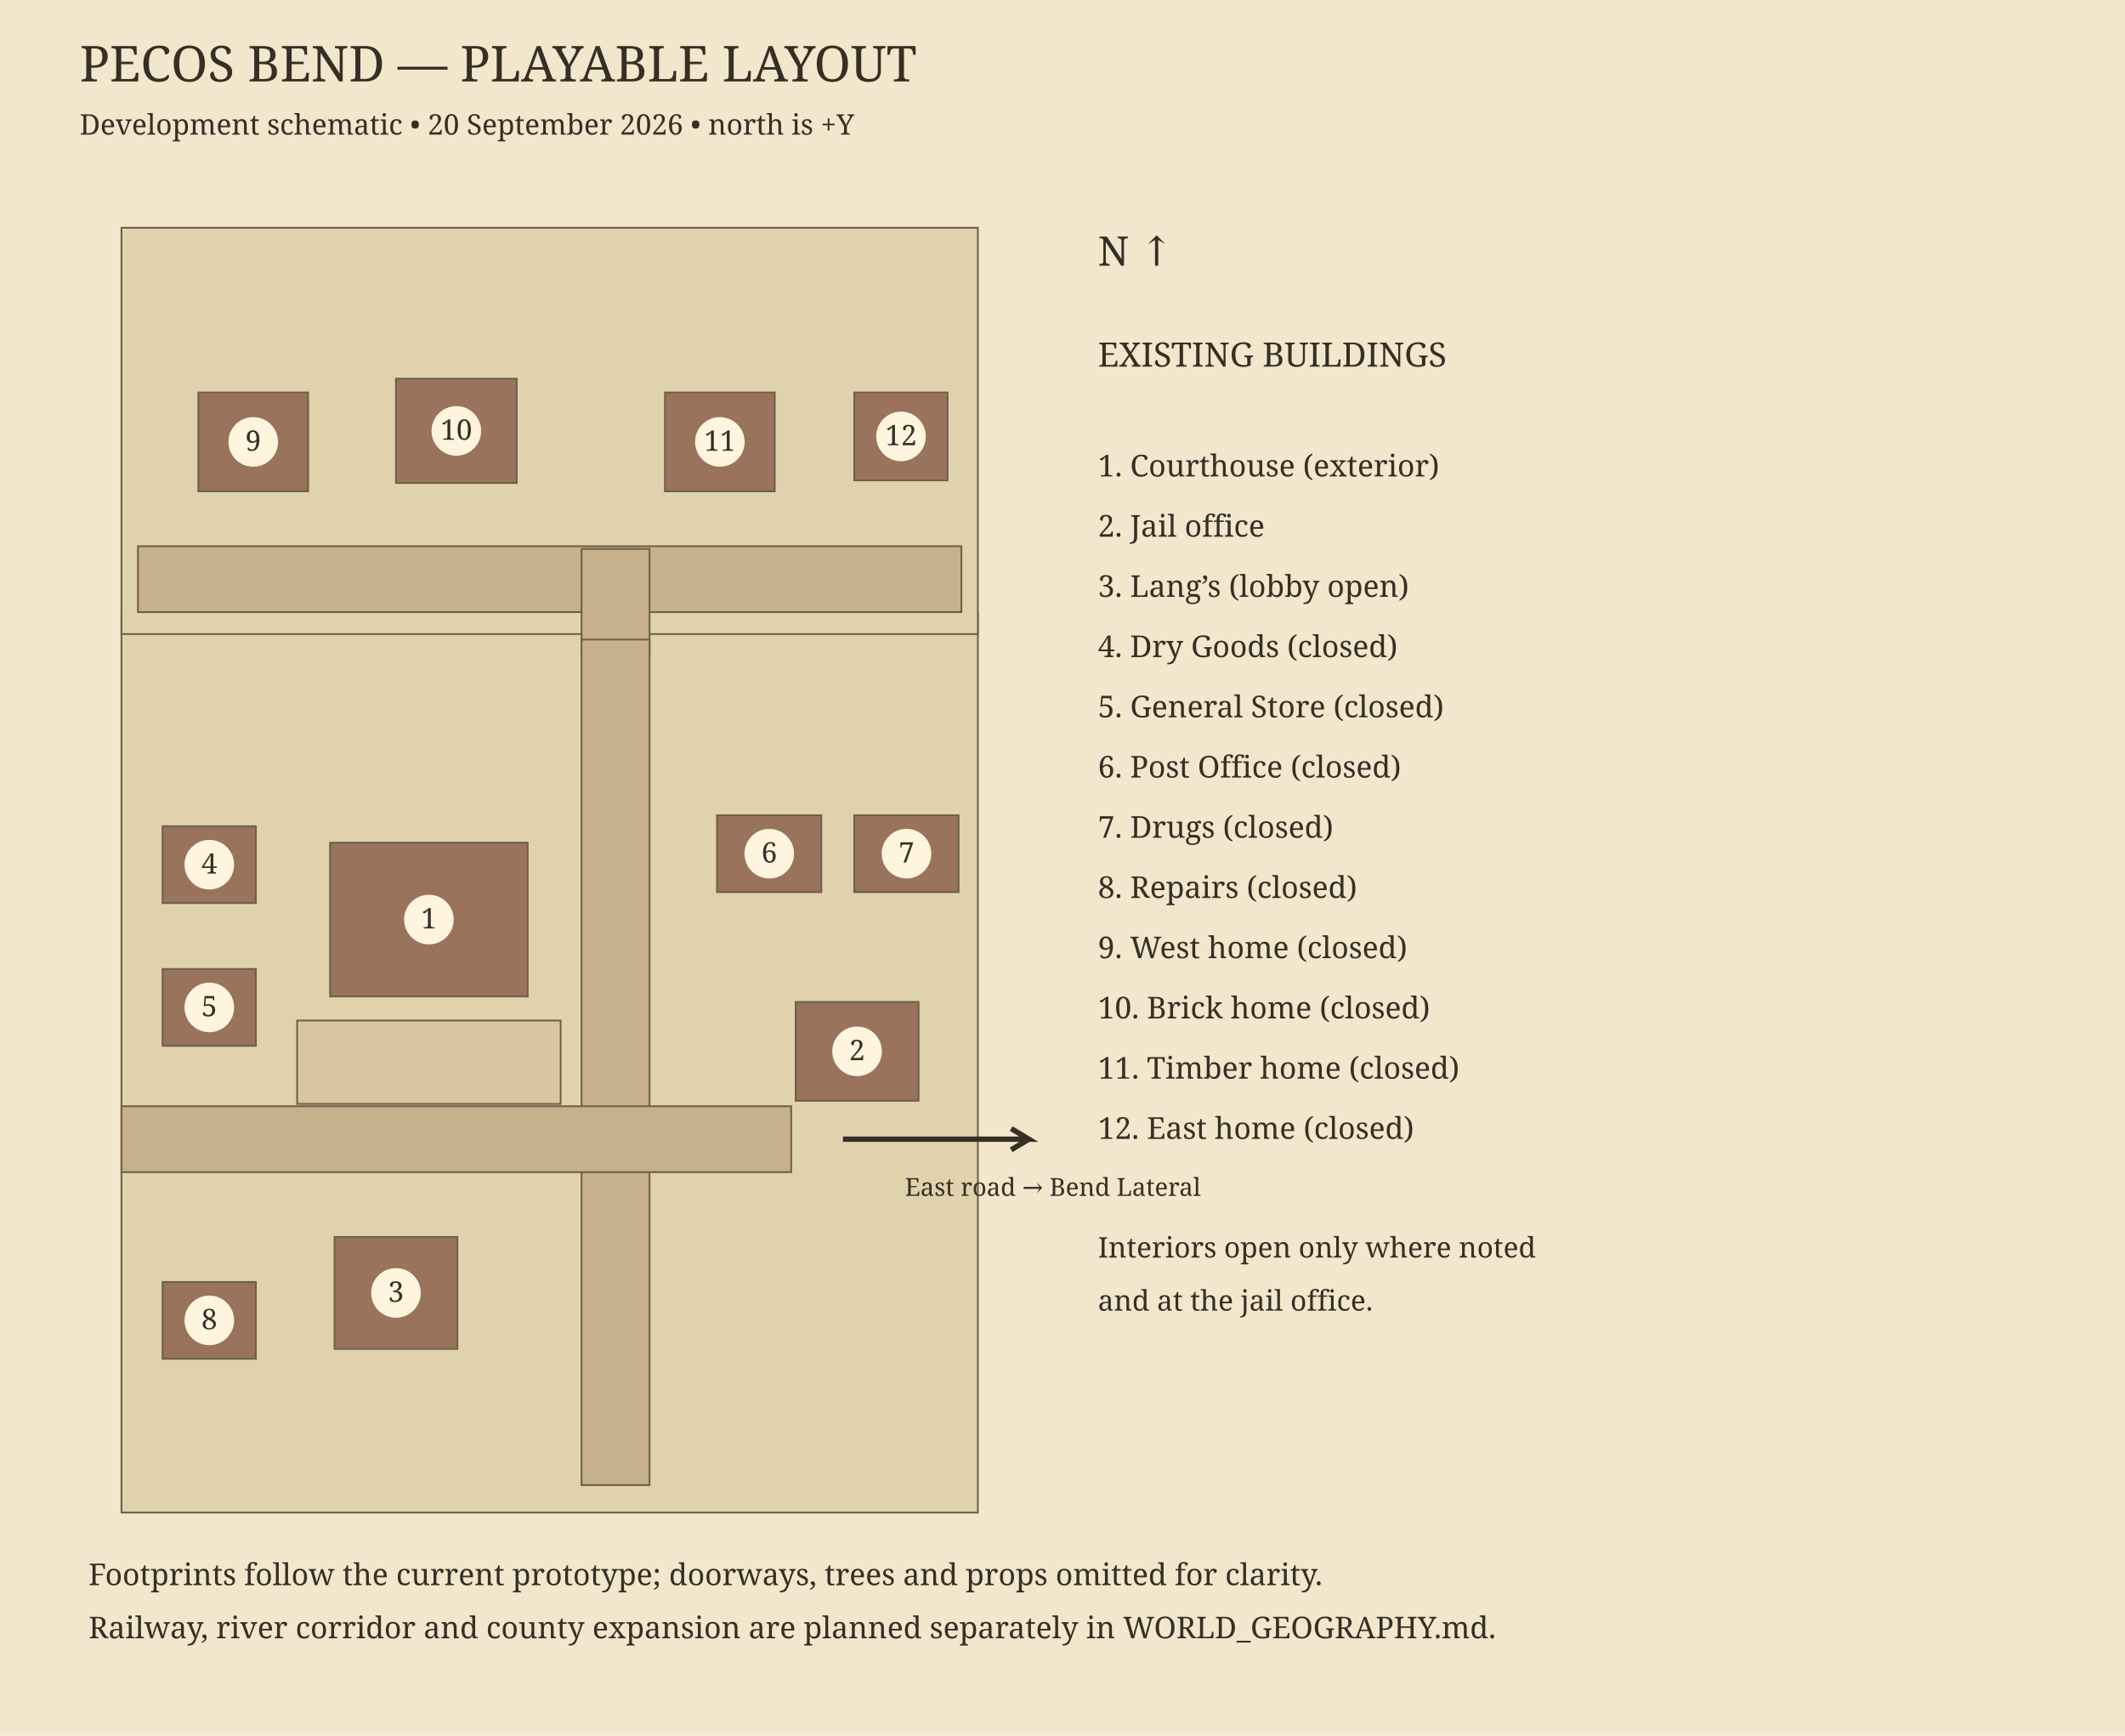
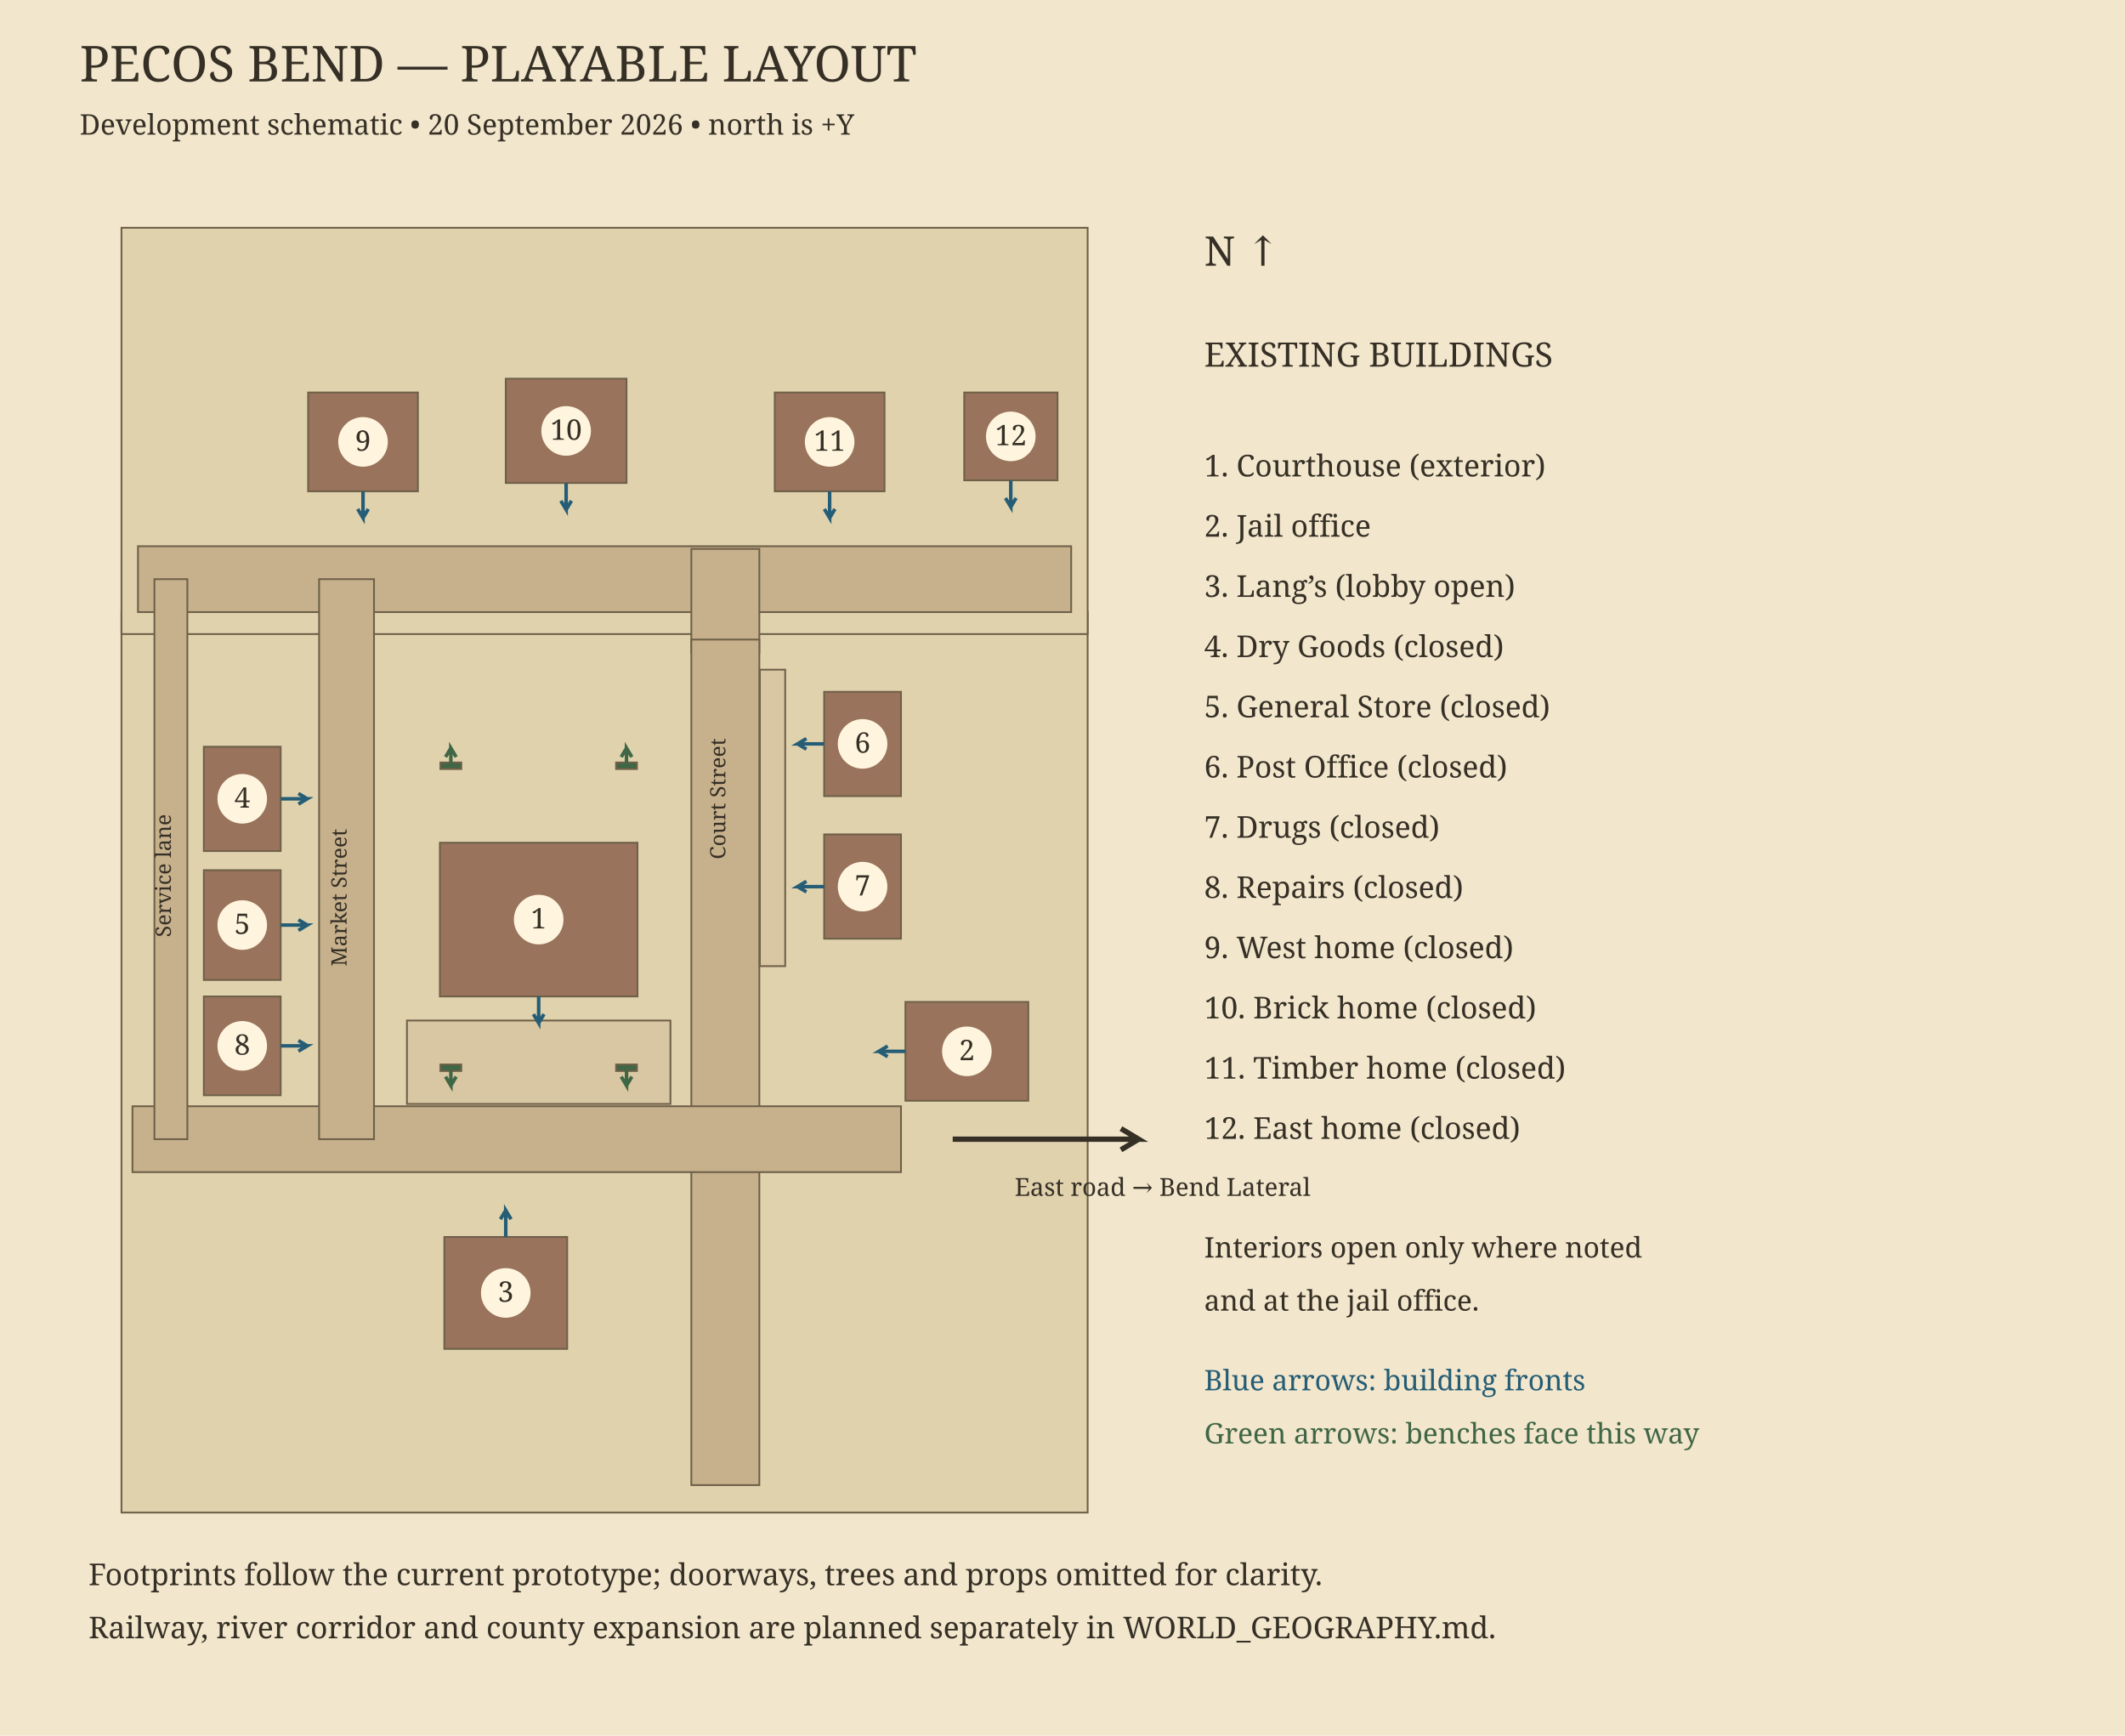
<svg xmlns="http://www.w3.org/2000/svg" width="1200" height="980" viewBox="0 0 1200 980">
  <rect width="1200" height="980" fill="#f2e6cc" />
  <g font-family="Georgia, serif" fill="#352f25">
    <text x="45" y="46" font-size="28">PECOS BEND — PLAYABLE LAYOUT</text>
    <text x="45" y="76" font-size="16">Development schematic • 20 September 2026 • north is +Y</text>
-     <rect x="68.6" y="345.6" width="483.6" height="508.4" fill="#e1d2ae" stroke="#6e6048" />
-     <rect x="68.6" y="128.6" width="483.6" height="229.4" fill="#e1d2ae" stroke="#6e6048" />
-     <rect x="77.9" y="308.4" width="465.0" height="37.2" fill="#c6b18c" stroke="#6e6048" />
-     <rect x="328.4" y="309.9" width="38.4" height="58.9" fill="#c6b18c" stroke="#6e6048" />
-     <rect x="328.4" y="361.1" width="38.4" height="477.4" fill="#c6b18c" stroke="#6e6048" />
-     <rect x="68.6" y="624.6" width="378.2" height="37.2" fill="#c6b18c" stroke="#6e6048" />
-     <rect x="167.8" y="576.2" width="148.8" height="47.1" fill="#d9c7a3" stroke="#6e6048" />
-     <rect x="186.4" y="475.8" width="111.6" height="86.8" fill="#99735b" stroke="#6e6048" />
-     <circle cx="242.2" cy="519.2" r="14" fill="#fff5df" />
-     <text x="242.2" y="524.2" text-anchor="middle" font-size="16">1</text>
-     <text x="620" y="269" font-size="17">1. Courthouse (exterior)</text>
-     <rect x="449.3" y="565.7" width="69.4" height="55.8" fill="#99735b" stroke="#6e6048" />
-     <circle cx="484.0" cy="593.6" r="14" fill="#fff5df" />
-     <text x="484.0" y="598.6" text-anchor="middle" font-size="16">2</text>
-     <text x="620" y="303" font-size="17">2. Jail office</text>
-     <rect x="188.9" y="698.4" width="69.4" height="63.2" fill="#99735b" stroke="#6e6048" />
-     <circle cx="223.6" cy="730.0" r="14" fill="#fff5df" />
-     <text x="223.6" y="735.0" text-anchor="middle" font-size="16">3</text>
-     <text x="620" y="337" font-size="17">3. Lang’s (lobby open)</text>
-     <rect x="91.8" y="466.5" width="52.7" height="43.4" fill="#99735b" stroke="#6e6048" />
-     <circle cx="118.2" cy="488.2" r="14" fill="#fff5df" />
-     <text x="118.2" y="493.2" text-anchor="middle" font-size="16">4</text>
-     <text x="620" y="371" font-size="17">4. Dry Goods (closed)</text>
-     <rect x="91.8" y="547.1" width="52.7" height="43.4" fill="#99735b" stroke="#6e6048" />
-     <circle cx="118.2" cy="568.8" r="14" fill="#fff5df" />
-     <text x="118.2" y="573.8" text-anchor="middle" font-size="16">5</text>
-     <text x="620" y="405" font-size="17">5. General Store (closed)</text>
-     <rect x="404.9" y="460.3" width="58.9" height="43.4" fill="#99735b" stroke="#6e6048" />
-     <circle cx="434.4" cy="482.0" r="14" fill="#fff5df" />
-     <text x="434.4" y="487.0" text-anchor="middle" font-size="16">6</text>
-     <text x="620" y="439" font-size="17">6. Post Office (closed)</text>
-     <rect x="482.4" y="460.3" width="58.9" height="43.4" fill="#99735b" stroke="#6e6048" />
-     <circle cx="511.9" cy="482.0" r="14" fill="#fff5df" />
-     <text x="511.9" y="487.0" text-anchor="middle" font-size="16">7</text>
-     <text x="620" y="473" font-size="17">7. Drugs (closed)</text>
-     <rect x="91.8" y="723.8" width="52.7" height="43.4" fill="#99735b" stroke="#6e6048" />
-     <circle cx="118.2" cy="745.5" r="14" fill="#fff5df" />
-     <text x="118.2" y="750.5" text-anchor="middle" font-size="16">8</text>
-     <text x="620" y="507" font-size="17">8. Repairs (closed)</text>
-     <rect x="112.0" y="221.6" width="62.0" height="55.8" fill="#99735b" stroke="#6e6048" />
-     <circle cx="143.0" cy="249.5" r="14" fill="#fff5df" />
-     <text x="143.0" y="254.5" text-anchor="middle" font-size="16">9</text>
-     <text x="620" y="541" font-size="17">9. West home (closed)</text>
-     <rect x="223.6" y="213.8" width="68.2" height="58.9" fill="#99735b" stroke="#6e6048" />
-     <circle cx="257.7" cy="243.3" r="14" fill="#fff5df" />
-     <text x="257.7" y="248.3" text-anchor="middle" font-size="16">10</text>
-     <text x="620" y="575" font-size="17">10. Brick home (closed)</text>
-     <rect x="375.5" y="221.6" width="62.0" height="55.8" fill="#99735b" stroke="#6e6048" />
-     <circle cx="406.5" cy="249.5" r="14" fill="#fff5df" />
-     <text x="406.5" y="254.5" text-anchor="middle" font-size="16">11</text>
-     <text x="620" y="609" font-size="17">11. Timber home (closed)</text>
-     <rect x="482.4" y="221.6" width="52.7" height="49.6" fill="#99735b" stroke="#6e6048" />
-     <circle cx="508.8" cy="246.4" r="14" fill="#fff5df" />
-     <text x="508.8" y="251.4" text-anchor="middle" font-size="16">12</text>
-     <text x="620" y="643" font-size="17">12. East home (closed)</text>
-     <text x="620" y="150" font-size="23">N ↑</text>
-     <text x="620" y="207" font-size="19">EXISTING BUILDINGS</text>
-     <text x="620" y="710" font-size="16">Interiors open only where noted</text>
-     <text x="620" y="740" font-size="16">and at the jail office.</text>
-     <path d="M 476.0 643.2 H 581.0 l -10 -6 m 10 6 l -10 6" fill="none" stroke="#352f25" stroke-width="3" />
-     <text x="511.0" y="675.2" font-size="14">East road → Bend Lateral</text>
+     <rect x="68.6" y="345.6" width="545.6" height="508.4" fill="#e1d2ae" stroke="#6e6048" />
+     <rect x="68.6" y="128.6" width="545.6" height="229.4" fill="#e1d2ae" stroke="#6e6048" />
+     <rect x="77.9" y="308.4" width="527.0" height="37.2" fill="#c6b18c" stroke="#6e6048" />
+     <rect x="390.4" y="309.9" width="38.4" height="58.9" fill="#c6b18c" stroke="#6e6048" />
+     <rect x="390.4" y="361.1" width="38.4" height="477.4" fill="#c6b18c" stroke="#6e6048" />
+     <rect x="74.8" y="624.6" width="434.0" height="37.2" fill="#c6b18c" stroke="#6e6048" />
+     <rect x="180.2" y="327.0" width="31.0" height="316.2" fill="#c6b18c" stroke="#6e6048" />
+     <rect x="87.2" y="327.0" width="18.6" height="316.2" fill="#c6b18c" stroke="#6e6048" />
+     <rect x="429.1" y="378.1" width="14.3" height="167.4" fill="#d9c7a3" stroke="#6e6048" />
+     <rect x="229.8" y="576.2" width="148.8" height="47.1" fill="#d9c7a3" stroke="#6e6048" />
+     <rect x="248.4" y="475.8" width="111.6" height="86.8" fill="#99735b" stroke="#6e6048" />
+     <path d="M 304.2 562.6 L 304.2 577.6 l -3 -5 M 304.2 577.6 l 3 -5" fill="none" stroke="#245d75" stroke-width="2" />
+     <circle cx="304.2" cy="519.2" r="14" fill="#fff5df" />
+     <text x="304.2" y="524.2" text-anchor="middle" font-size="16">1</text>
+     <text x="680" y="269" font-size="17">1. Courthouse (exterior)</text>
+     <rect x="511.3" y="565.7" width="69.4" height="55.8" fill="#99735b" stroke="#6e6048" />
+     <path d="M 511.28 593.6 L 496.28 593.6 l 5 -3 M 496.28 593.6 l 5 3" fill="none" stroke="#245d75" stroke-width="2" />
+     <circle cx="546.0" cy="593.6" r="14" fill="#fff5df" />
+     <text x="546.0" y="598.6" text-anchor="middle" font-size="16">2</text>
+     <text x="680" y="303" font-size="17">2. Jail office</text>
+     <rect x="250.9" y="698.4" width="69.4" height="63.2" fill="#99735b" stroke="#6e6048" />
+     <path d="M 285.6 698.38 L 285.6 683.38 l 3 5 M 285.6 683.38 l -3 5" fill="none" stroke="#245d75" stroke-width="2" />
+     <circle cx="285.6" cy="730.0" r="14" fill="#fff5df" />
+     <text x="285.6" y="735.0" text-anchor="middle" font-size="16">3</text>
+     <text x="680" y="337" font-size="17">3. Lang’s (lobby open)</text>
+     <rect x="115.1" y="421.6" width="43.4" height="58.9" fill="#99735b" stroke="#6e6048" />
+     <path d="M 158.5 451.0 L 173.5 451.0 l -5 3 M 173.5 451.0 l -5 -3" fill="none" stroke="#245d75" stroke-width="2" />
+     <circle cx="136.8" cy="451.0" r="14" fill="#fff5df" />
+     <text x="136.8" y="456.0" text-anchor="middle" font-size="16">4</text>
+     <text x="680" y="371" font-size="17">4. Dry Goods (closed)</text>
+     <rect x="115.1" y="491.3" width="43.4" height="62.0" fill="#99735b" stroke="#6e6048" />
+     <path d="M 158.5 522.3 L 173.5 522.3 l -5 3 M 173.5 522.3 l -5 -3" fill="none" stroke="#245d75" stroke-width="2" />
+     <circle cx="136.8" cy="522.3" r="14" fill="#fff5df" />
+     <text x="136.8" y="527.3" text-anchor="middle" font-size="16">5</text>
+     <text x="680" y="405" font-size="17">5. General Store (closed)</text>
+     <rect x="465.4" y="390.6" width="43.4" height="58.9" fill="#99735b" stroke="#6e6048" />
+     <path d="M 465.4 420.0 L 450.4 420.0 l 5 -3 M 450.4 420.0 l 5 3" fill="none" stroke="#245d75" stroke-width="2" />
+     <circle cx="487.1" cy="420.0" r="14" fill="#fff5df" />
+     <text x="487.1" y="425.0" text-anchor="middle" font-size="16">6</text>
+     <text x="680" y="439" font-size="17">6. Post Office (closed)</text>
+     <rect x="465.4" y="471.1" width="43.4" height="58.9" fill="#99735b" stroke="#6e6048" />
+     <path d="M 465.4 500.6 L 450.4 500.6 l 5 -3 M 450.4 500.6 l 5 3" fill="none" stroke="#245d75" stroke-width="2" />
+     <circle cx="487.1" cy="500.6" r="14" fill="#fff5df" />
+     <text x="487.1" y="505.6" text-anchor="middle" font-size="16">7</text>
+     <text x="680" y="473" font-size="17">7. Drugs (closed)</text>
+     <rect x="115.1" y="562.6" width="43.4" height="55.8" fill="#99735b" stroke="#6e6048" />
+     <path d="M 158.5 590.5 L 173.5 590.5 l -5 3 M 173.5 590.5 l -5 -3" fill="none" stroke="#245d75" stroke-width="2" />
+     <circle cx="136.8" cy="590.5" r="14" fill="#fff5df" />
+     <text x="136.8" y="595.5" text-anchor="middle" font-size="16">8</text>
+     <text x="680" y="507" font-size="17">8. Repairs (closed)</text>
+     <rect x="174.0" y="221.6" width="62.0" height="55.8" fill="#99735b" stroke="#6e6048" />
+     <path d="M 205.0 277.4 L 205.0 292.4 l -3 -5 M 205.0 292.4 l 3 -5" fill="none" stroke="#245d75" stroke-width="2" />
+     <circle cx="205.0" cy="249.5" r="14" fill="#fff5df" />
+     <text x="205.0" y="254.5" text-anchor="middle" font-size="16">9</text>
+     <text x="680" y="541" font-size="17">9. West home (closed)</text>
+     <rect x="285.6" y="213.8" width="68.2" height="58.9" fill="#99735b" stroke="#6e6048" />
+     <path d="M 319.7 272.75 L 319.7 287.75 l -3 -5 M 319.7 287.75 l 3 -5" fill="none" stroke="#245d75" stroke-width="2" />
+     <circle cx="319.7" cy="243.3" r="14" fill="#fff5df" />
+     <text x="319.7" y="248.3" text-anchor="middle" font-size="16">10</text>
+     <text x="680" y="575" font-size="17">10. Brick home (closed)</text>
+     <rect x="437.5" y="221.6" width="62.0" height="55.8" fill="#99735b" stroke="#6e6048" />
+     <path d="M 468.5 277.4 L 468.5 292.4 l -3 -5 M 468.5 292.4 l 3 -5" fill="none" stroke="#245d75" stroke-width="2" />
+     <circle cx="468.5" cy="249.5" r="14" fill="#fff5df" />
+     <text x="468.5" y="254.5" text-anchor="middle" font-size="16">11</text>
+     <text x="680" y="609" font-size="17">11. Timber home (closed)</text>
+     <rect x="544.5" y="221.6" width="52.7" height="49.6" fill="#99735b" stroke="#6e6048" />
+     <path d="M 570.8 271.2 L 570.8 286.2 l -3 -5 M 570.8 286.2 l 3 -5" fill="none" stroke="#245d75" stroke-width="2" />
+     <circle cx="570.8" cy="246.4" r="14" fill="#fff5df" />
+     <text x="570.8" y="251.4" text-anchor="middle" font-size="16">12</text>
+     <text x="680" y="643" font-size="17">12. East home (closed)</text>
+     <rect x="248.7" y="601.0" width="11.8" height="3.7" fill="#3f6645" stroke="#6e6048" />
+     <path d="M 254.6 602.9 L 254.6 612.9 l -3 -5 M 254.6 612.9 l 3 -5" fill="none" stroke="#3f6645" stroke-width="2" />
+     <rect x="248.7" y="430.5" width="11.8" height="3.7" fill="#3f6645" stroke="#6e6048" />
+     <path d="M 254.6 432.4 L 254.6 422.4 l 3 5 M 254.6 422.4 l -3 5" fill="none" stroke="#3f6645" stroke-width="2" />
+     <rect x="347.9" y="601.0" width="11.8" height="3.7" fill="#3f6645" stroke="#6e6048" />
+     <path d="M 353.8 602.9 L 353.8 612.9 l -3 -5 M 353.8 612.9 l 3 -5" fill="none" stroke="#3f6645" stroke-width="2" />
+     <rect x="347.9" y="430.5" width="11.8" height="3.7" fill="#3f6645" stroke="#6e6048" />
+     <path d="M 353.8 432.4 L 353.8 422.4 l 3 5 M 353.8 422.4 l -3 5" fill="none" stroke="#3f6645" stroke-width="2" />
+     <text x="195.7" y="506.8" text-anchor="middle" font-size="12" transform="rotate(-90 195.7 506.8)">Market Street</text>
+     <text x="96.5" y="494.4" text-anchor="middle" font-size="12" transform="rotate(-90 96.5 494.4)">Service lane</text>
+     <text x="409.6" y="451.0" text-anchor="middle" font-size="12" transform="rotate(-90 409.6 451.0)">Court Street</text>
+     <text x="680" y="150" font-size="23">N ↑</text>
+     <text x="680" y="207" font-size="19">EXISTING BUILDINGS</text>
+     <text x="680" y="710" font-size="16">Interiors open only where noted</text>
+     <text x="680" y="740" font-size="16">and at the jail office.</text>
+     <text x="680" y="785" font-size="16" fill="#245d75">Blue arrows: building fronts</text>
+     <text x="680" y="815" font-size="16" fill="#3f6645">Green arrows: benches face this way</text>
+     <path d="M 538.0 643.2 H 643.0 l -10 -6 m 10 6 l -10 6" fill="none" stroke="#352f25" stroke-width="3" />
+     <text x="573.0" y="675.2" font-size="14">East road → Bend Lateral</text>
    <text x="50" y="895" font-size="17">Footprints follow the current prototype; doorways, trees and props omitted for clarity.</text>
    <text x="50" y="925" font-size="17">Railway, river corridor and county expansion are planned separately in WORLD_GEOGRAPHY.md.</text>
  </g>
</svg>
